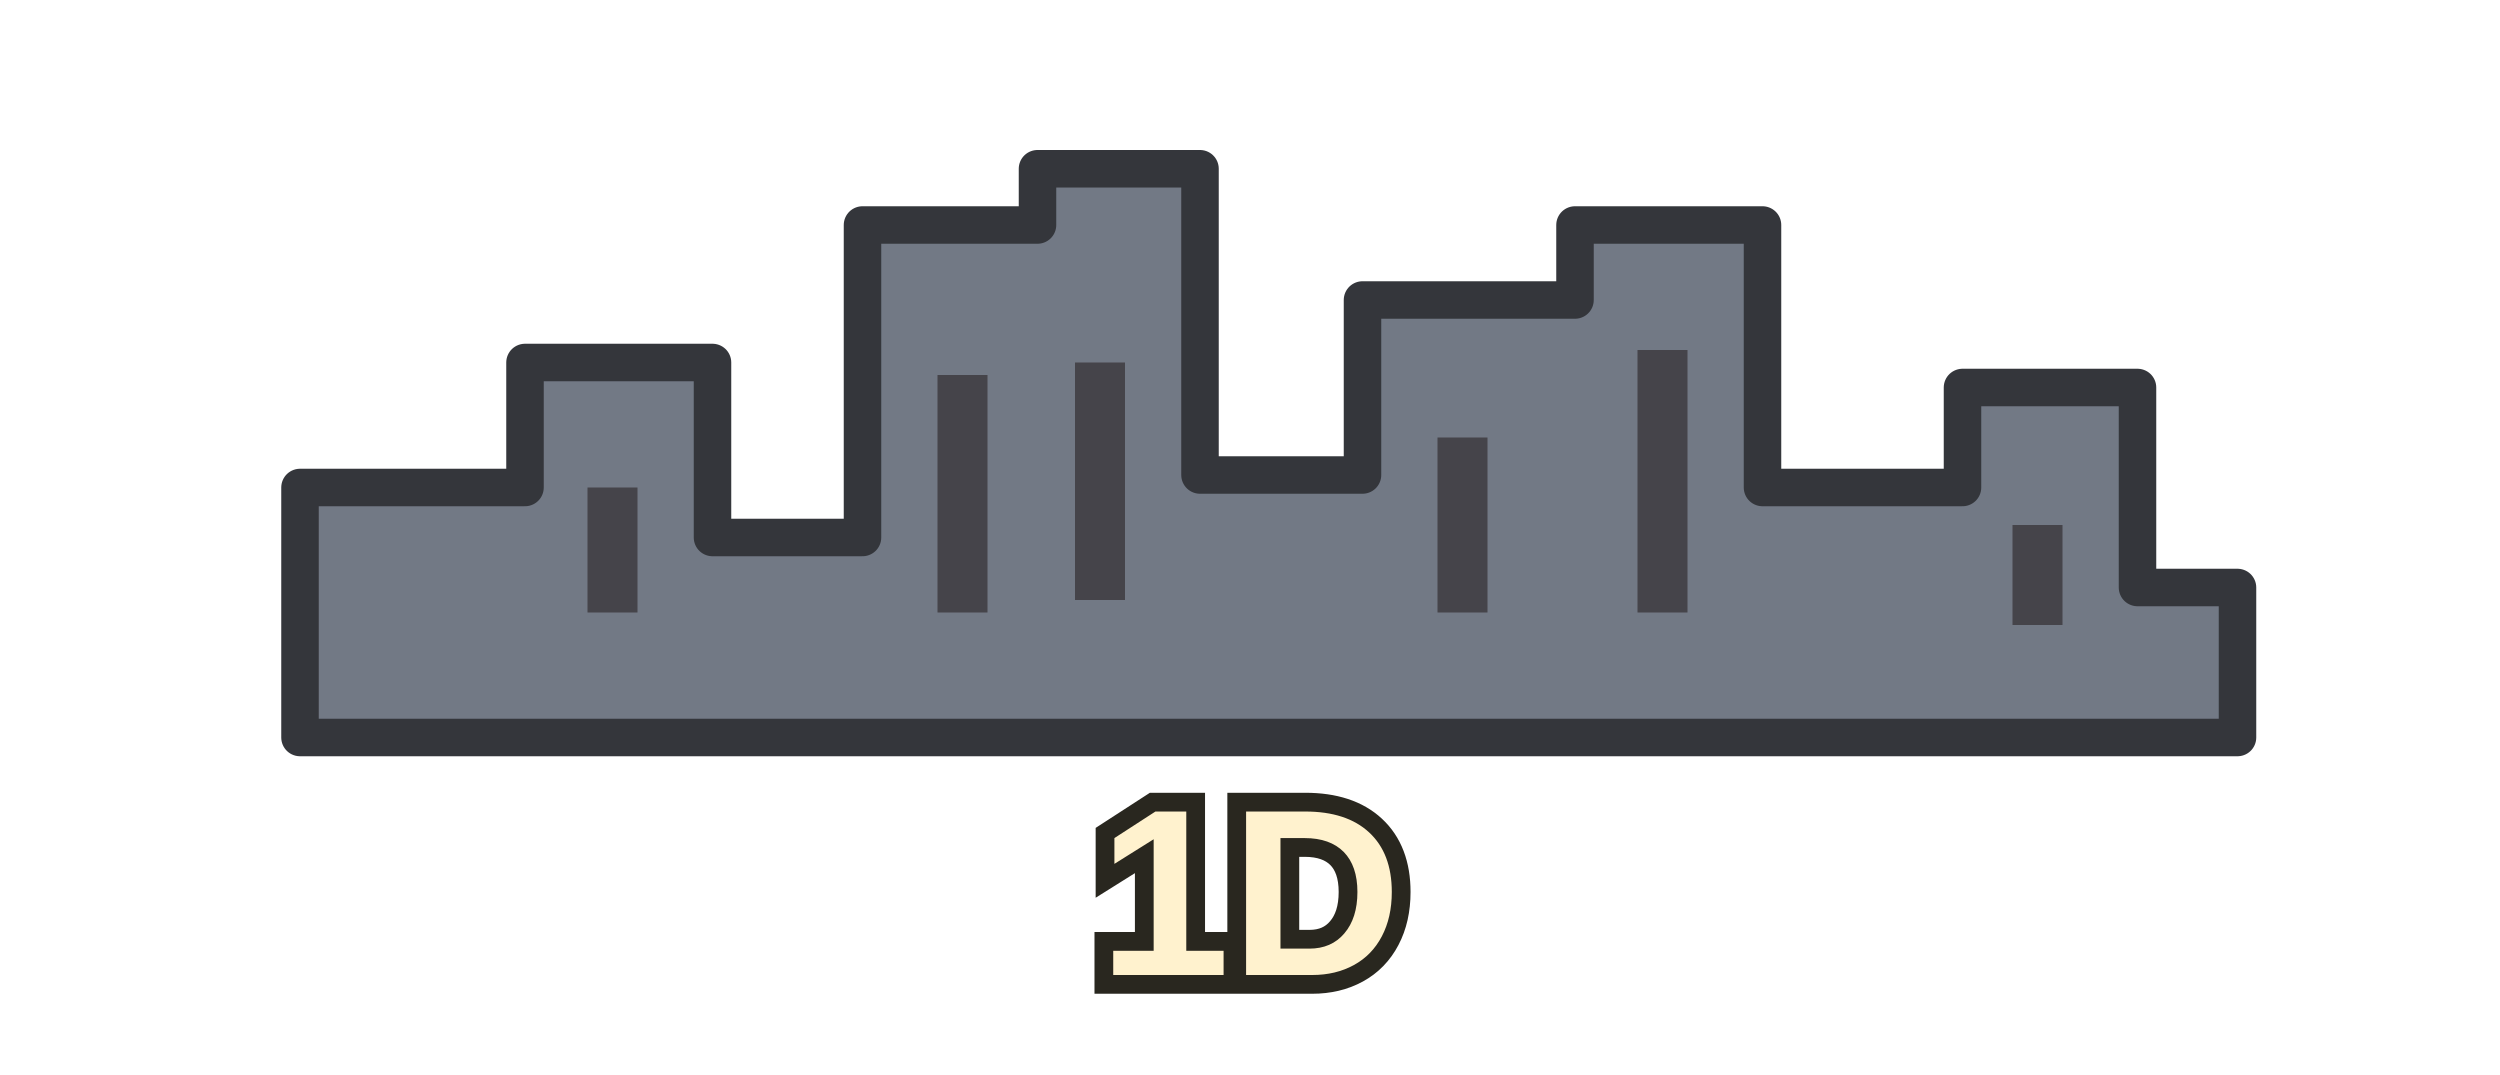
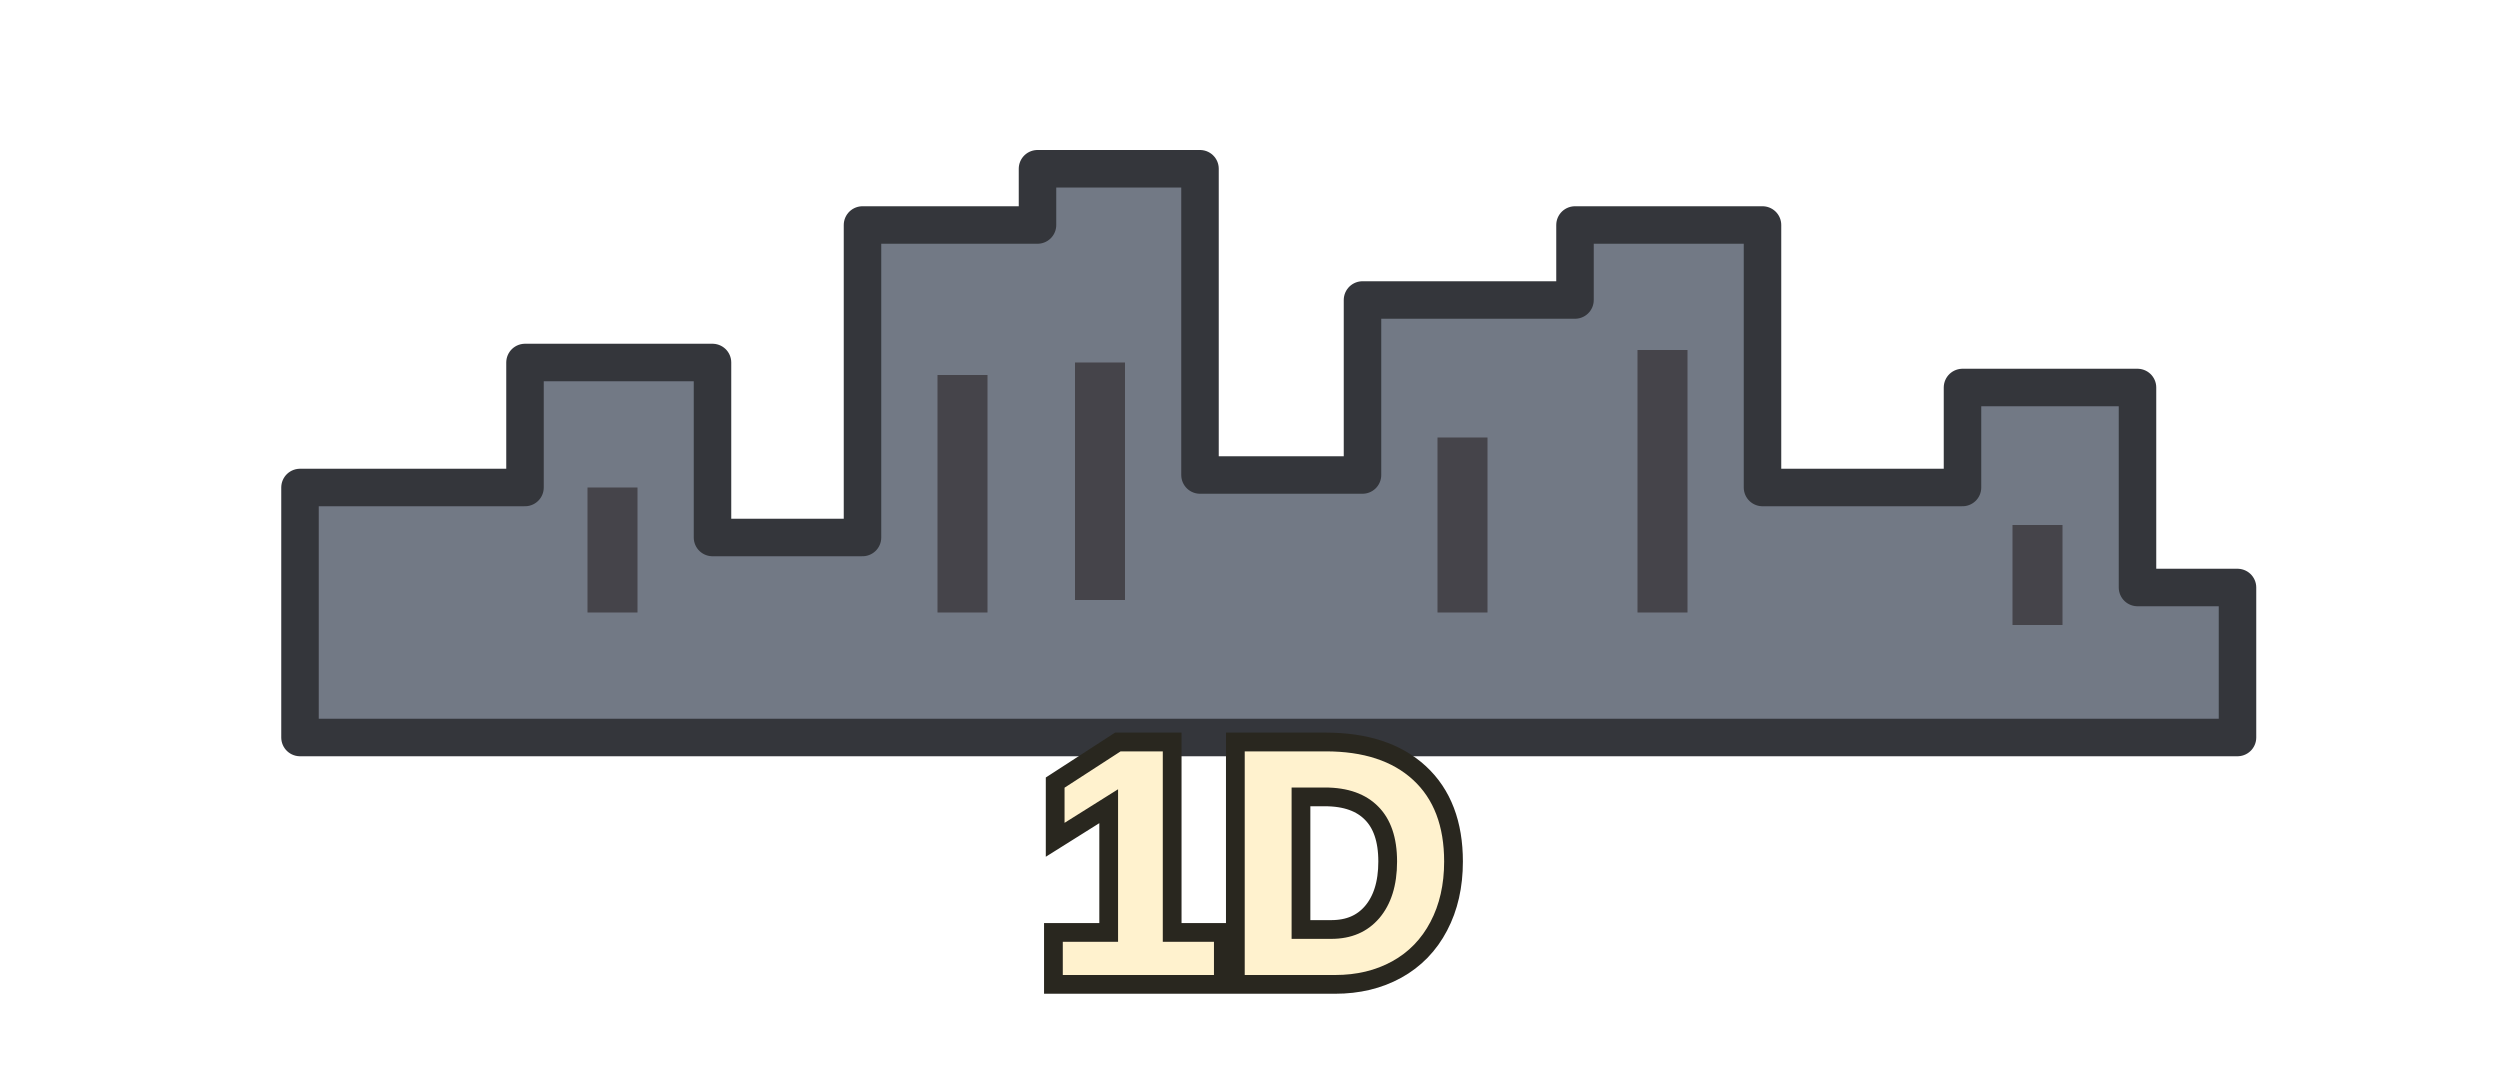
<svg xmlns="http://www.w3.org/2000/svg" viewBox="0 0 200 86">
  <path d="M24 57V39H42V29H57V43H69V18H83V13.5H96V38H109V24H126V18H141V39H157V31H171V47H179V59H24Z" fill="#727985" stroke="#34363b" stroke-width="3" stroke-linejoin="round" />
  <path d="M77 30V49M88 29V48M117 35V49M133 28V49M49 39V49M163 42V50" stroke="#45444a" stroke-width="4" />
-   <text x="100" y="78" text-anchor="middle" font-family="Arial,sans-serif" font-weight="900" font-size="19" fill="#fff2ce" stroke="#29271f" stroke-width="3" paint-order="stroke">1D</text>
+   <text x="100" y="78" text-anchor="middle" font-family="Arial,sans-serif" font-weight="900" font-size="26" fill="#fff2ce" stroke="#29271f" stroke-width="3" paint-order="stroke">1D</text>
</svg>
